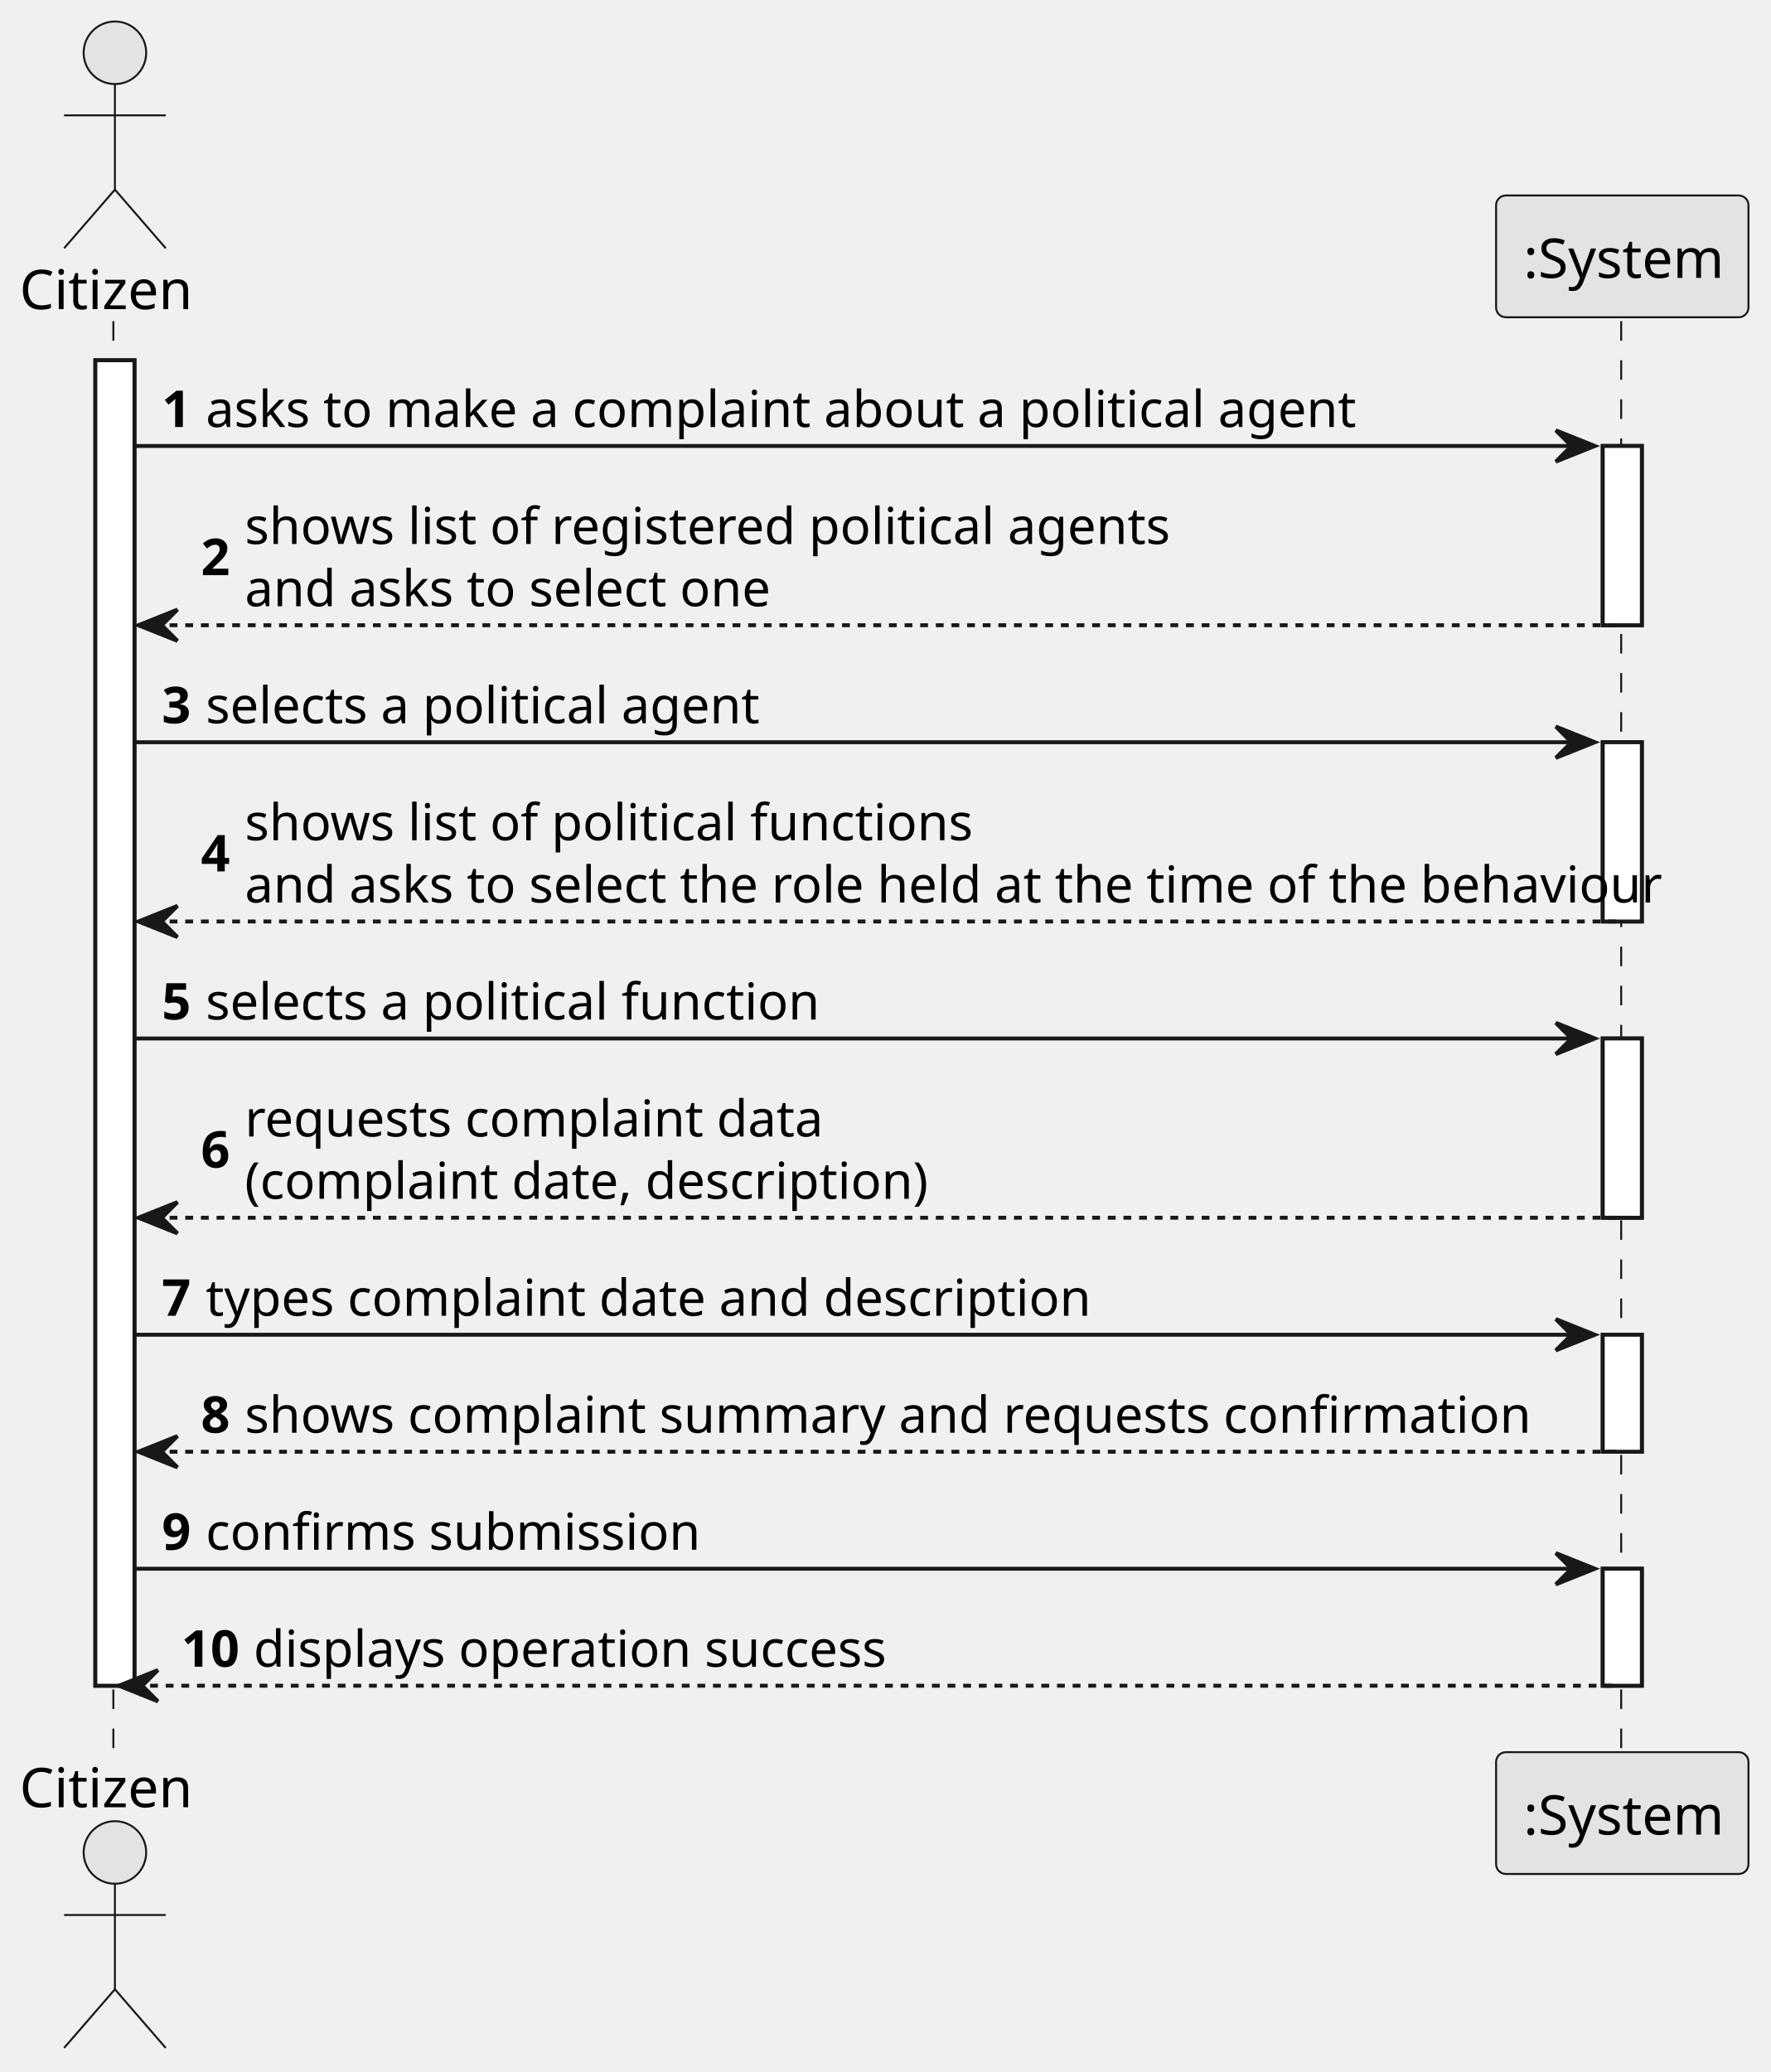
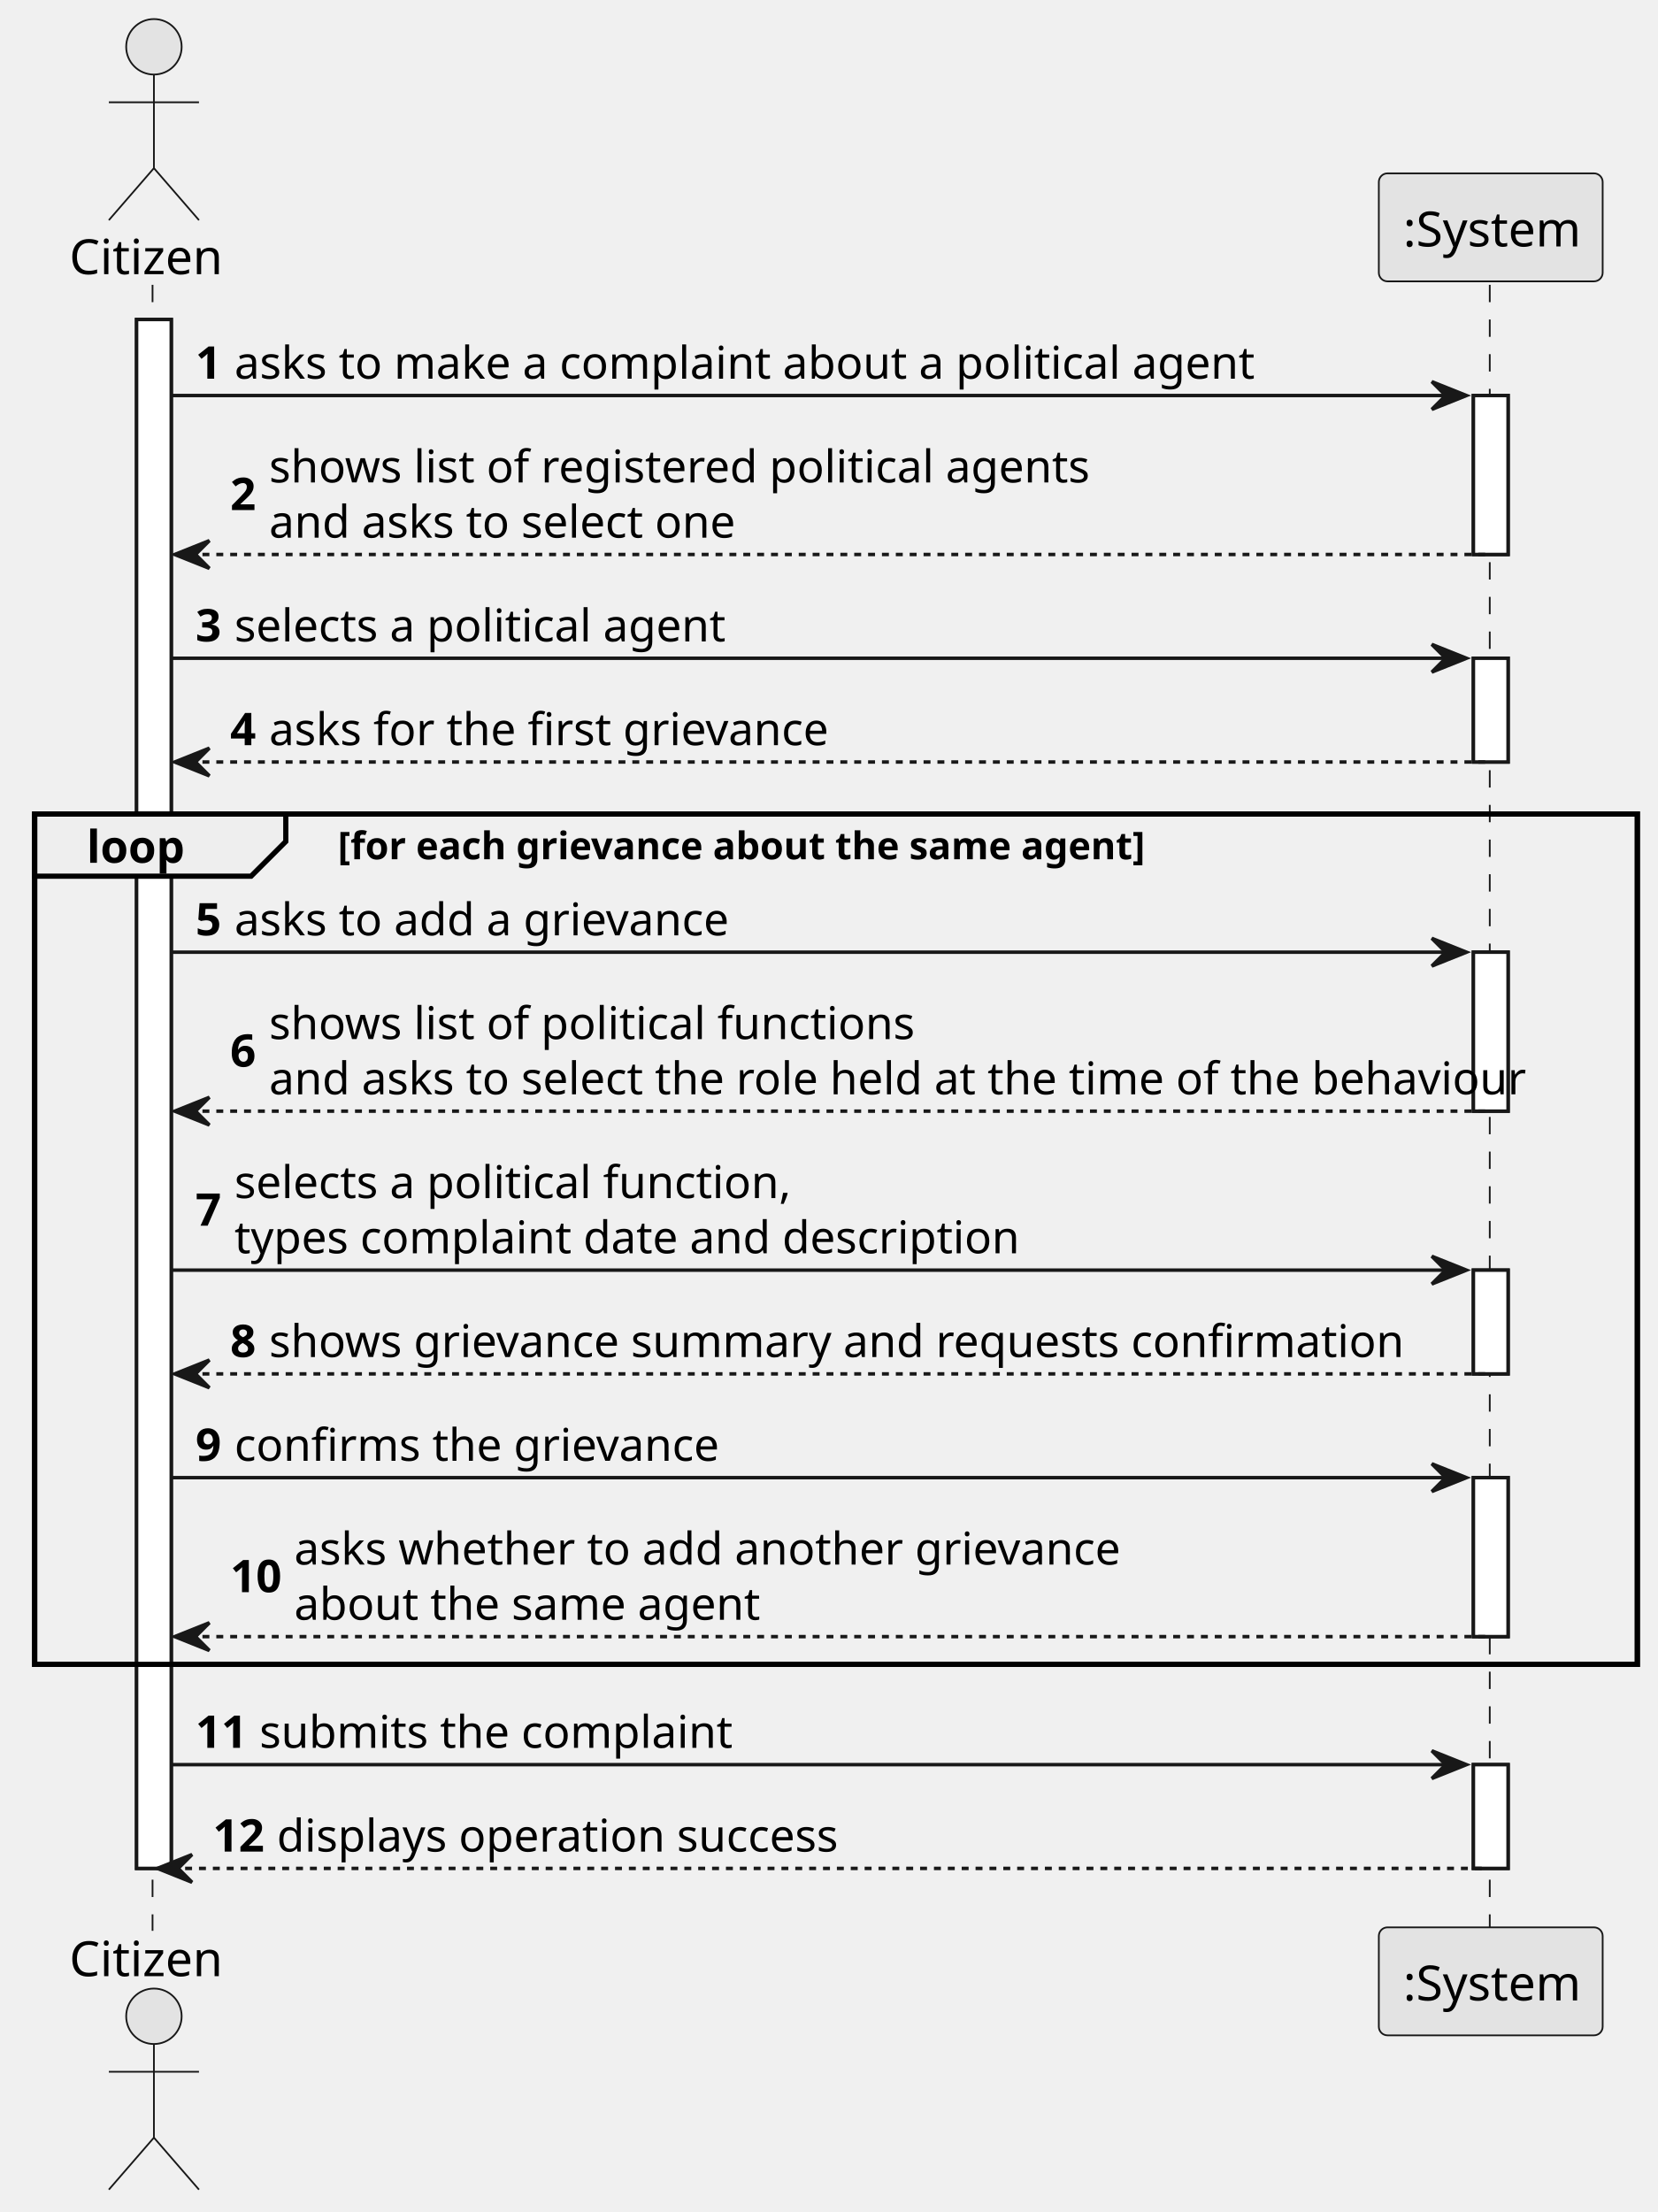
- <svg xmlns="http://www.w3.org/2000/svg" contentStyleType="text/css" data-diagram-type="SEQUENCE" height="530px" preserveAspectRatio="none" style="width:453px;height:530px;background:#FFFFFF;" version="1.1" viewBox="0 0 453 530" width="453px" zoomAndPan="magnify">
+ <svg xmlns="http://www.w3.org/2000/svg" contentStyleType="text/css" data-diagram-type="SEQUENCE" height="638px" preserveAspectRatio="none" style="width:478px;height:638px;background:#FFFFFF;" version="1.1" viewBox="0 0 478 638" width="478px" zoomAndPan="magnify">
  <defs />
  <g>
    <g>
-       <rect fill="#FFFFFF" height="339.041" style="stroke:#181818;stroke-width:1;" width="10" x="24.396" y="92.151" />
+       <rect fill="#FFFFFF" height="446.747" style="stroke:#181818;stroke-width:1;" width="10" x="39.397" y="92.151" />
    </g>
    <g>
-       <rect fill="#FFFFFF" height="45.852" style="stroke:#181818;stroke-width:1;" width="10" x="410" y="114.078" />
+       <rect fill="#FFFFFF" height="45.852" style="stroke:#181818;stroke-width:1;" width="10" x="425" y="114.078" />
    </g>
    <g>
-       <rect fill="#FFFFFF" height="45.852" style="stroke:#181818;stroke-width:1;" width="10" x="410" y="189.856" />
+       <rect fill="#FFFFFF" height="29.926" style="stroke:#181818;stroke-width:1;" width="10" x="425" y="189.856" />
    </g>
    <g>
-       <rect fill="#FFFFFF" height="45.852" style="stroke:#181818;stroke-width:1;" width="10" x="410" y="265.635" />
+       <rect fill="#FFFFFF" height="45.852" style="stroke:#181818;stroke-width:1;" width="10" x="425" y="274.635" />
    </g>
    <g>
-       <rect fill="#FFFFFF" height="29.926" style="stroke:#181818;stroke-width:1;" width="10" x="410" y="341.414" />
+       <rect fill="#FFFFFF" height="29.926" style="stroke:#181818;stroke-width:1;" width="10" x="425" y="366.34" />
    </g>
    <g>
-       <rect fill="#FFFFFF" height="29.926" style="stroke:#181818;stroke-width:1;" width="10" x="410" y="401.267" />
+       <rect fill="#FFFFFF" height="45.852" style="stroke:#181818;stroke-width:1;" width="10" x="425" y="426.193" />
    </g>
+     <g>
+       <rect fill="#FFFFFF" height="29.926" style="stroke:#181818;stroke-width:1;" width="10" x="425" y="508.972" />
+     </g>
+     <rect fill="none" height="245.263" style="stroke:#000000;stroke-width:1.5;" width="462.283" x="10" y="234.783" />
    <g class="participant-lifeline" data-entity-uid="part1" data-qualified-name="Citizen" id="part1-lifeline">
      <g>
-         <rect fill="#000000" fill-opacity="0" height="367.041" width="8" x="25.396" y="82.151" />
-         <line style="stroke:#181818;stroke-width:0.5;stroke-dasharray:5,5;" x1="29" x2="29" y1="82.151" y2="449.193" />
+         <rect fill="#000000" fill-opacity="0" height="474.747" width="8" x="40.397" y="82.151" />
+         <line style="stroke:#181818;stroke-width:0.5;stroke-dasharray:5,5;" x1="44" x2="44" y1="82.151" y2="556.898" />
      </g>
    </g>
    <g class="participant-lifeline" data-entity-uid="part2" data-qualified-name="System" id="part2-lifeline">
      <g>
-         <rect fill="#000000" fill-opacity="0" height="367.041" width="8" x="411" y="82.151" />
-         <line style="stroke:#181818;stroke-width:0.5;stroke-dasharray:5,5;" x1="414.718" x2="414.718" y1="82.151" y2="449.193" />
+         <rect fill="#000000" fill-opacity="0" height="474.747" width="8" x="426" y="82.151" />
+         <line style="stroke:#181818;stroke-width:0.5;stroke-dasharray:5,5;" x1="429.718" x2="429.718" y1="82.151" y2="556.898" />
      </g>
    </g>
    <g class="participant participant-head" data-entity-uid="part1" data-qualified-name="Citizen" id="part1-head">
-       <text fill="#000000" font-family="sans-serif" font-size="14" lengthAdjust="spacing" textLength="42.793" x="5" y="79.075">Citizen</text>
-       <ellipse cx="29.396" cy="13.5" fill="#E3E3E3" rx="8" ry="8" style="stroke:#181818;stroke-width:0.5;" />
-       <path d="M29.396,21.5 L29.396,48.5 M16.396,29.5 L42.397,29.5 M29.396,48.5 L16.396,63.5 M29.396,48.5 L42.397,63.5" fill="none" style="stroke:#181818;stroke-width:0.5;" />
+       <text fill="#000000" font-family="sans-serif" font-size="14" lengthAdjust="spacing" textLength="42.793" x="20" y="79.075">Citizen</text>
+       <ellipse cx="44.397" cy="13.5" fill="#E3E3E3" rx="8" ry="8" style="stroke:#181818;stroke-width:0.5;" />
+       <path d="M44.397,21.5 L44.397,48.5 M31.396,29.5 L57.397,29.5 M44.397,48.5 L31.396,63.5 M44.397,48.5 L57.397,63.5" fill="none" style="stroke:#181818;stroke-width:0.5;" />
    </g>
    <g class="participant participant-tail" data-entity-uid="part1" data-qualified-name="Citizen" id="part1-tail">
-       <text fill="#000000" font-family="sans-serif" font-size="14" lengthAdjust="spacing" textLength="42.793" x="5" y="462.268">Citizen</text>
-       <ellipse cx="29.396" cy="473.844" fill="#E3E3E3" rx="8" ry="8" style="stroke:#181818;stroke-width:0.5;" />
-       <path d="M29.396,481.844 L29.396,508.844 M16.396,489.844 L42.397,489.844 M29.396,508.844 L16.396,523.844 M29.396,508.844 L42.397,523.844" fill="none" style="stroke:#181818;stroke-width:0.5;" />
+       <text fill="#000000" font-family="sans-serif" font-size="14" lengthAdjust="spacing" textLength="42.793" x="20" y="569.973">Citizen</text>
+       <ellipse cx="44.397" cy="581.549" fill="#E3E3E3" rx="8" ry="8" style="stroke:#181818;stroke-width:0.5;" />
+       <path d="M44.397,589.549 L44.397,616.549 M31.396,597.549 L57.397,597.549 M44.397,616.549 L31.396,631.549 M44.397,616.549 L57.397,631.549" fill="none" style="stroke:#181818;stroke-width:0.5;" />
    </g>
    <g class="participant participant-head" data-entity-uid="part2" data-qualified-name="System" id="part2-head">
-       <rect fill="#E3E3E3" height="31.151" rx="2.5" ry="2.5" style="stroke:#181818;stroke-width:0.5;" width="64.565" x="382.718" y="50" />
-       <text fill="#000000" font-family="sans-serif" font-size="14" lengthAdjust="spacing" textLength="50.565" x="389.718" y="71.075">:System</text>
+       <rect fill="#E3E3E3" height="31.151" rx="2.5" ry="2.5" style="stroke:#181818;stroke-width:0.5;" width="64.565" x="397.718" y="50" />
+       <text fill="#000000" font-family="sans-serif" font-size="14" lengthAdjust="spacing" textLength="50.565" x="404.718" y="71.075">:System</text>
    </g>
    <g class="participant participant-tail" data-entity-uid="part2" data-qualified-name="System" id="part2-tail">
-       <rect fill="#E3E3E3" height="31.151" rx="2.5" ry="2.5" style="stroke:#181818;stroke-width:0.5;" width="64.565" x="382.718" y="448.193" />
-       <text fill="#000000" font-family="sans-serif" font-size="14" lengthAdjust="spacing" textLength="50.565" x="389.718" y="469.268">:System</text>
+       <rect fill="#E3E3E3" height="31.151" rx="2.5" ry="2.5" style="stroke:#181818;stroke-width:0.5;" width="64.565" x="397.718" y="555.898" />
+       <text fill="#000000" font-family="sans-serif" font-size="14" lengthAdjust="spacing" textLength="50.565" x="404.718" y="576.973">:System</text>
    </g>
    <g>
-       <rect fill="#FFFFFF" height="339.041" style="stroke:#181818;stroke-width:1;" width="10" x="24.396" y="92.151" />
+       <rect fill="#FFFFFF" height="446.747" style="stroke:#181818;stroke-width:1;" width="10" x="39.397" y="92.151" />
    </g>
    <g>
-       <rect fill="#FFFFFF" height="45.852" style="stroke:#181818;stroke-width:1;" width="10" x="410" y="114.078" />
+       <rect fill="#FFFFFF" height="45.852" style="stroke:#181818;stroke-width:1;" width="10" x="425" y="114.078" />
    </g>
    <g>
-       <rect fill="#FFFFFF" height="45.852" style="stroke:#181818;stroke-width:1;" width="10" x="410" y="189.856" />
+       <rect fill="#FFFFFF" height="29.926" style="stroke:#181818;stroke-width:1;" width="10" x="425" y="189.856" />
    </g>
    <g>
-       <rect fill="#FFFFFF" height="45.852" style="stroke:#181818;stroke-width:1;" width="10" x="410" y="265.635" />
+       <rect fill="#FFFFFF" height="45.852" style="stroke:#181818;stroke-width:1;" width="10" x="425" y="274.635" />
    </g>
    <g>
-       <rect fill="#FFFFFF" height="29.926" style="stroke:#181818;stroke-width:1;" width="10" x="410" y="341.414" />
+       <rect fill="#FFFFFF" height="29.926" style="stroke:#181818;stroke-width:1;" width="10" x="425" y="366.34" />
    </g>
    <g>
-       <rect fill="#FFFFFF" height="29.926" style="stroke:#181818;stroke-width:1;" width="10" x="410" y="401.267" />
+       <rect fill="#FFFFFF" height="45.852" style="stroke:#181818;stroke-width:1;" width="10" x="425" y="426.193" />
+     </g>
+     <g>
+       <rect fill="#FFFFFF" height="29.926" style="stroke:#181818;stroke-width:1;" width="10" x="425" y="508.972" />
    </g>
    <g class="message" data-entity-1="part1" data-entity-2="part2" id="msg1">
-       <polygon fill="#181818" points="398,110.078,408,114.078,398,118.078,402,114.078" style="stroke:#181818;stroke-width:1;" />
-       <line style="stroke:#181818;stroke-width:1;" x1="34.397" x2="404" y1="114.078" y2="114.078" />
-       <text fill="#000000" font-family="sans-serif" font-size="13" font-weight="bold" lengthAdjust="spacing" textLength="7.23" x="41.397" y="109.221">1</text>
-       <text fill="#000000" font-family="sans-serif" font-size="13" lengthAdjust="spacing" textLength="276.771" x="52.627" y="109.221">asks to make a complaint about a political agent</text>
+       <polygon fill="#181818" points="413,110.078,423,114.078,413,118.078,417,114.078" style="stroke:#181818;stroke-width:1;" />
+       <line style="stroke:#181818;stroke-width:1;" x1="49.397" x2="419" y1="114.078" y2="114.078" />
+       <text fill="#000000" font-family="sans-serif" font-size="13" font-weight="bold" lengthAdjust="spacing" textLength="7.23" x="56.397" y="109.221">1</text>
+       <text fill="#000000" font-family="sans-serif" font-size="13" lengthAdjust="spacing" textLength="276.771" x="67.626" y="109.221">asks to make a complaint about a political agent</text>
    </g>
    <g class="message" data-entity-1="part2" data-entity-2="part1" id="msg2">
-       <polygon fill="#181818" points="45.397,155.93,35.397,159.93,45.397,163.93,41.397,159.93" style="stroke:#181818;stroke-width:1;" />
-       <line style="stroke:#181818;stroke-width:1;stroke-dasharray:2,2;" x1="39.397" x2="414" y1="159.93" y2="159.93" />
-       <text fill="#000000" font-family="sans-serif" font-size="13" font-weight="bold" lengthAdjust="spacing" textLength="7.23" x="51.397" y="147.111">2</text>
-       <text fill="#000000" font-family="sans-serif" font-size="13" lengthAdjust="spacing" textLength="221.832" x="62.627" y="139.148">shows list of registered political agents</text>
-       <text fill="#000000" font-family="sans-serif" font-size="13" lengthAdjust="spacing" textLength="129.359" x="62.627" y="155.074">and asks to select one</text>
+       <polygon fill="#181818" points="60.397,155.93,50.397,159.93,60.397,163.93,56.397,159.93" style="stroke:#181818;stroke-width:1;" />
+       <line style="stroke:#181818;stroke-width:1;stroke-dasharray:2,2;" x1="54.397" x2="429" y1="159.93" y2="159.93" />
+       <text fill="#000000" font-family="sans-serif" font-size="13" font-weight="bold" lengthAdjust="spacing" textLength="7.23" x="66.397" y="147.111">2</text>
+       <text fill="#000000" font-family="sans-serif" font-size="13" lengthAdjust="spacing" textLength="221.832" x="77.626" y="139.148">shows list of registered political agents</text>
+       <text fill="#000000" font-family="sans-serif" font-size="13" lengthAdjust="spacing" textLength="129.359" x="77.626" y="155.074">and asks to select one</text>
    </g>
    <g class="message" data-entity-1="part1" data-entity-2="part2" id="msg3">
-       <polygon fill="#181818" points="398,185.856,408,189.856,398,193.856,402,189.856" style="stroke:#181818;stroke-width:1;" />
-       <line style="stroke:#181818;stroke-width:1;" x1="34.397" x2="404" y1="189.856" y2="189.856" />
-       <text fill="#000000" font-family="sans-serif" font-size="13" font-weight="bold" lengthAdjust="spacing" textLength="7.23" x="41.397" y="185">3</text>
-       <text fill="#000000" font-family="sans-serif" font-size="13" lengthAdjust="spacing" textLength="134.412" x="52.627" y="185">selects a political agent</text>
+       <polygon fill="#181818" points="413,185.856,423,189.856,413,193.856,417,189.856" style="stroke:#181818;stroke-width:1;" />
+       <line style="stroke:#181818;stroke-width:1;" x1="49.397" x2="419" y1="189.856" y2="189.856" />
+       <text fill="#000000" font-family="sans-serif" font-size="13" font-weight="bold" lengthAdjust="spacing" textLength="7.23" x="56.397" y="185">3</text>
+       <text fill="#000000" font-family="sans-serif" font-size="13" lengthAdjust="spacing" textLength="134.412" x="67.626" y="185">selects a political agent</text>
    </g>
    <g class="message" data-entity-1="part2" data-entity-2="part1" id="msg4">
-       <polygon fill="#181818" points="45.397,231.709,35.397,235.709,45.397,239.709,41.397,235.709" style="stroke:#181818;stroke-width:1;" />
-       <line style="stroke:#181818;stroke-width:1;stroke-dasharray:2,2;" x1="39.397" x2="414" y1="235.709" y2="235.709" />
-       <text fill="#000000" font-family="sans-serif" font-size="13" font-weight="bold" lengthAdjust="spacing" textLength="7.23" x="51.397" y="222.889">4</text>
-       <text fill="#000000" font-family="sans-serif" font-size="13" lengthAdjust="spacing" textLength="173.412" x="62.627" y="214.926">shows list of political functions</text>
-       <text fill="#000000" font-family="sans-serif" font-size="13" lengthAdjust="spacing" textLength="340.374" x="62.627" y="230.852">and asks to select the role held at the time of the behaviour</text>
+       <polygon fill="#181818" points="60.397,215.783,50.397,219.783,60.397,223.783,56.397,219.783" style="stroke:#181818;stroke-width:1;" />
+       <line style="stroke:#181818;stroke-width:1;stroke-dasharray:2,2;" x1="54.397" x2="429" y1="219.783" y2="219.783" />
+       <text fill="#000000" font-family="sans-serif" font-size="13" font-weight="bold" lengthAdjust="spacing" textLength="7.23" x="66.397" y="214.926">4</text>
+       <text fill="#000000" font-family="sans-serif" font-size="13" lengthAdjust="spacing" textLength="151.728" x="77.626" y="214.926">asks for the first grievance</text>
    </g>
+     <path d="M10,234.783 L82.435,234.783 L82.435,242.709 L72.435,252.709 L10,252.709 L10,234.783" fill="#EEEEEE" style="stroke:#000000;stroke-width:1.5;" />
+     <rect fill="none" height="245.263" style="stroke:#000000;stroke-width:1.5;" width="462.283" x="10" y="234.783" />
+     <text fill="#000000" font-family="sans-serif" font-size="13" font-weight="bold" lengthAdjust="spacing" textLength="27.435" x="25" y="248.852">loop</text>
+     <text fill="#000000" font-family="sans-serif" font-size="11" font-weight="bold" lengthAdjust="spacing" textLength="220.671" x="97.435" y="247.842">[for each grievance about the same agent]</text>
    <g class="message" data-entity-1="part1" data-entity-2="part2" id="msg5">
-       <polygon fill="#181818" points="398,261.635,408,265.635,398,269.635,402,265.635" style="stroke:#181818;stroke-width:1;" />
-       <line style="stroke:#181818;stroke-width:1;" x1="34.397" x2="404" y1="265.635" y2="265.635" />
-       <text fill="#000000" font-family="sans-serif" font-size="13" font-weight="bold" lengthAdjust="spacing" textLength="7.23" x="41.397" y="260.779">5</text>
-       <text fill="#000000" font-family="sans-serif" font-size="13" lengthAdjust="spacing" textLength="147.412" x="52.627" y="260.779">selects a political function</text>
+       <polygon fill="#181818" points="413,270.635,423,274.635,413,278.635,417,274.635" style="stroke:#181818;stroke-width:1;" />
+       <line style="stroke:#181818;stroke-width:1;" x1="49.397" x2="419" y1="274.635" y2="274.635" />
+       <text fill="#000000" font-family="sans-serif" font-size="13" font-weight="bold" lengthAdjust="spacing" textLength="7.23" x="56.397" y="269.779">5</text>
+       <text fill="#000000" font-family="sans-serif" font-size="13" lengthAdjust="spacing" textLength="137.306" x="67.626" y="269.779">asks to add a grievance</text>
    </g>
    <g class="message" data-entity-1="part2" data-entity-2="part1" id="msg6">
-       <polygon fill="#181818" points="45.397,307.488,35.397,311.488,45.397,315.488,41.397,311.488" style="stroke:#181818;stroke-width:1;" />
-       <line style="stroke:#181818;stroke-width:1;stroke-dasharray:2,2;" x1="39.397" x2="414" y1="311.488" y2="311.488" />
-       <text fill="#000000" font-family="sans-serif" font-size="13" font-weight="bold" lengthAdjust="spacing" textLength="7.23" x="51.397" y="298.668">6</text>
-       <text fill="#000000" font-family="sans-serif" font-size="13" lengthAdjust="spacing" textLength="138.023" x="62.627" y="290.705">requests complaint data</text>
-       <text fill="#000000" font-family="sans-serif" font-size="13" lengthAdjust="spacing" textLength="163.3" x="62.627" y="306.631">(complaint date, description)</text>
+       <polygon fill="#181818" points="60.397,316.488,50.397,320.488,60.397,324.488,56.397,320.488" style="stroke:#181818;stroke-width:1;" />
+       <line style="stroke:#181818;stroke-width:1;stroke-dasharray:2,2;" x1="54.397" x2="429" y1="320.488" y2="320.488" />
+       <text fill="#000000" font-family="sans-serif" font-size="13" font-weight="bold" lengthAdjust="spacing" textLength="7.23" x="66.397" y="307.668">6</text>
+       <text fill="#000000" font-family="sans-serif" font-size="13" lengthAdjust="spacing" textLength="173.412" x="77.626" y="299.705">shows list of political functions</text>
+       <text fill="#000000" font-family="sans-serif" font-size="13" lengthAdjust="spacing" textLength="340.374" x="77.626" y="315.631">and asks to select the role held at the time of the behaviour</text>
    </g>
    <g class="message" data-entity-1="part1" data-entity-2="part2" id="msg7">
-       <polygon fill="#181818" points="398,337.414,408,341.414,398,345.414,402,341.414" style="stroke:#181818;stroke-width:1;" />
-       <line style="stroke:#181818;stroke-width:1;" x1="34.397" x2="404" y1="341.414" y2="341.414" />
-       <text fill="#000000" font-family="sans-serif" font-size="13" font-weight="bold" lengthAdjust="spacing" textLength="7.23" x="41.397" y="336.558">7</text>
-       <text fill="#000000" font-family="sans-serif" font-size="13" lengthAdjust="spacing" textLength="211.015" x="52.627" y="336.558">types complaint date and description</text>
+       <polygon fill="#181818" points="413,362.34,423,366.34,413,370.34,417,366.34" style="stroke:#181818;stroke-width:1;" />
+       <line style="stroke:#181818;stroke-width:1;" x1="49.397" x2="419" y1="366.34" y2="366.34" />
+       <text fill="#000000" font-family="sans-serif" font-size="13" font-weight="bold" lengthAdjust="spacing" textLength="7.23" x="56.397" y="353.521">7</text>
+       <text fill="#000000" font-family="sans-serif" font-size="13" lengthAdjust="spacing" textLength="151.023" x="67.626" y="345.558">selects a political function,</text>
+       <text fill="#000000" font-family="sans-serif" font-size="13" lengthAdjust="spacing" textLength="211.015" x="67.626" y="361.484">types complaint date and description</text>
    </g>
    <g class="message" data-entity-1="part2" data-entity-2="part1" id="msg8">
-       <polygon fill="#181818" points="45.397,367.34,35.397,371.34,45.397,375.34,41.397,371.34" style="stroke:#181818;stroke-width:1;" />
-       <line style="stroke:#181818;stroke-width:1;stroke-dasharray:2,2;" x1="39.397" x2="414" y1="371.34" y2="371.34" />
-       <text fill="#000000" font-family="sans-serif" font-size="13" font-weight="bold" lengthAdjust="spacing" textLength="7.23" x="51.397" y="366.484">8</text>
-       <text fill="#000000" font-family="sans-serif" font-size="13" lengthAdjust="spacing" textLength="306.351" x="62.627" y="366.484">shows complaint summary and requests confirmation</text>
+       <polygon fill="#181818" points="60.397,392.267,50.397,396.267,60.397,400.267,56.397,396.267" style="stroke:#181818;stroke-width:1;" />
+       <line style="stroke:#181818;stroke-width:1;stroke-dasharray:2,2;" x1="54.397" x2="429" y1="396.267" y2="396.267" />
+       <text fill="#000000" font-family="sans-serif" font-size="13" font-weight="bold" lengthAdjust="spacing" textLength="7.23" x="66.397" y="391.41">8</text>
+       <text fill="#000000" font-family="sans-serif" font-size="13" lengthAdjust="spacing" textLength="307.081" x="77.626" y="391.41">shows grievance summary and requests confirmation</text>
    </g>
    <g class="message" data-entity-1="part1" data-entity-2="part2" id="msg9">
-       <polygon fill="#181818" points="398,397.267,408,401.267,398,405.267,402,401.267" style="stroke:#181818;stroke-width:1;" />
-       <line style="stroke:#181818;stroke-width:1;" x1="34.397" x2="404" y1="401.267" y2="401.267" />
-       <text fill="#000000" font-family="sans-serif" font-size="13" font-weight="bold" lengthAdjust="spacing" textLength="7.23" x="41.397" y="396.41">9</text>
-       <text fill="#000000" font-family="sans-serif" font-size="13" lengthAdjust="spacing" textLength="117.755" x="52.627" y="396.41">confirms submission</text>
+       <polygon fill="#181818" points="413,422.193,423,426.193,413,430.193,417,426.193" style="stroke:#181818;stroke-width:1;" />
+       <line style="stroke:#181818;stroke-width:1;" x1="49.397" x2="419" y1="426.193" y2="426.193" />
+       <text fill="#000000" font-family="sans-serif" font-size="13" font-weight="bold" lengthAdjust="spacing" textLength="7.23" x="56.397" y="421.336">9</text>
+       <text fill="#000000" font-family="sans-serif" font-size="13" lengthAdjust="spacing" textLength="130.781" x="67.626" y="421.336">confirms the grievance</text>
    </g>
    <g class="message" data-entity-1="part2" data-entity-2="part1" id="msg10">
-       <polygon fill="#181818" points="40.397,427.193,30.396,431.193,40.397,435.193,36.397,431.193" style="stroke:#181818;stroke-width:1;" />
-       <line style="stroke:#181818;stroke-width:1;stroke-dasharray:2,2;" x1="34.397" x2="414" y1="431.193" y2="431.193" />
-       <text fill="#000000" font-family="sans-serif" font-size="13" font-weight="bold" lengthAdjust="spacing" textLength="14.46" x="46.397" y="426.336">10</text>
-       <text fill="#000000" font-family="sans-serif" font-size="13" lengthAdjust="spacing" textLength="155.359" x="64.856" y="426.336">displays operation success</text>
+       <polygon fill="#181818" points="60.397,468.045,50.397,472.045,60.397,476.045,56.397,472.045" style="stroke:#181818;stroke-width:1;" />
+       <line style="stroke:#181818;stroke-width:1;stroke-dasharray:2,2;" x1="54.397" x2="429" y1="472.045" y2="472.045" />
+       <text fill="#000000" font-family="sans-serif" font-size="13" font-weight="bold" lengthAdjust="spacing" textLength="14.46" x="66.397" y="459.226">10</text>
+       <text fill="#000000" font-family="sans-serif" font-size="13" lengthAdjust="spacing" textLength="224.028" x="84.856" y="451.263">asks whether to add another grievance</text>
+       <text fill="#000000" font-family="sans-serif" font-size="13" lengthAdjust="spacing" textLength="125.76" x="84.856" y="467.189">about the same agent</text>
+     </g>
+     <g class="message" data-entity-1="part1" data-entity-2="part2" id="msg11">
+       <polygon fill="#181818" points="413,504.972,423,508.972,413,512.972,417,508.972" style="stroke:#181818;stroke-width:1;" />
+       <line style="stroke:#181818;stroke-width:1;" x1="49.397" x2="419" y1="508.972" y2="508.972" />
+       <text fill="#000000" font-family="sans-serif" font-size="13" font-weight="bold" lengthAdjust="spacing" textLength="14.46" x="56.397" y="504.115">11</text>
+       <text fill="#000000" font-family="sans-serif" font-size="13" lengthAdjust="spacing" textLength="125.722" x="74.856" y="504.115">submits the complaint</text>
+     </g>
+     <g class="message" data-entity-1="part2" data-entity-2="part1" id="msg12">
+       <polygon fill="#181818" points="55.397,534.898,45.397,538.898,55.397,542.898,51.397,538.898" style="stroke:#181818;stroke-width:1;" />
+       <line style="stroke:#181818;stroke-width:1;stroke-dasharray:2,2;" x1="49.397" x2="429" y1="538.898" y2="538.898" />
+       <text fill="#000000" font-family="sans-serif" font-size="13" font-weight="bold" lengthAdjust="spacing" textLength="14.46" x="61.397" y="534.042">12</text>
+       <text fill="#000000" font-family="sans-serif" font-size="13" lengthAdjust="spacing" textLength="155.359" x="79.856" y="534.042">displays operation success</text>
    </g>
  </g>
</svg>
